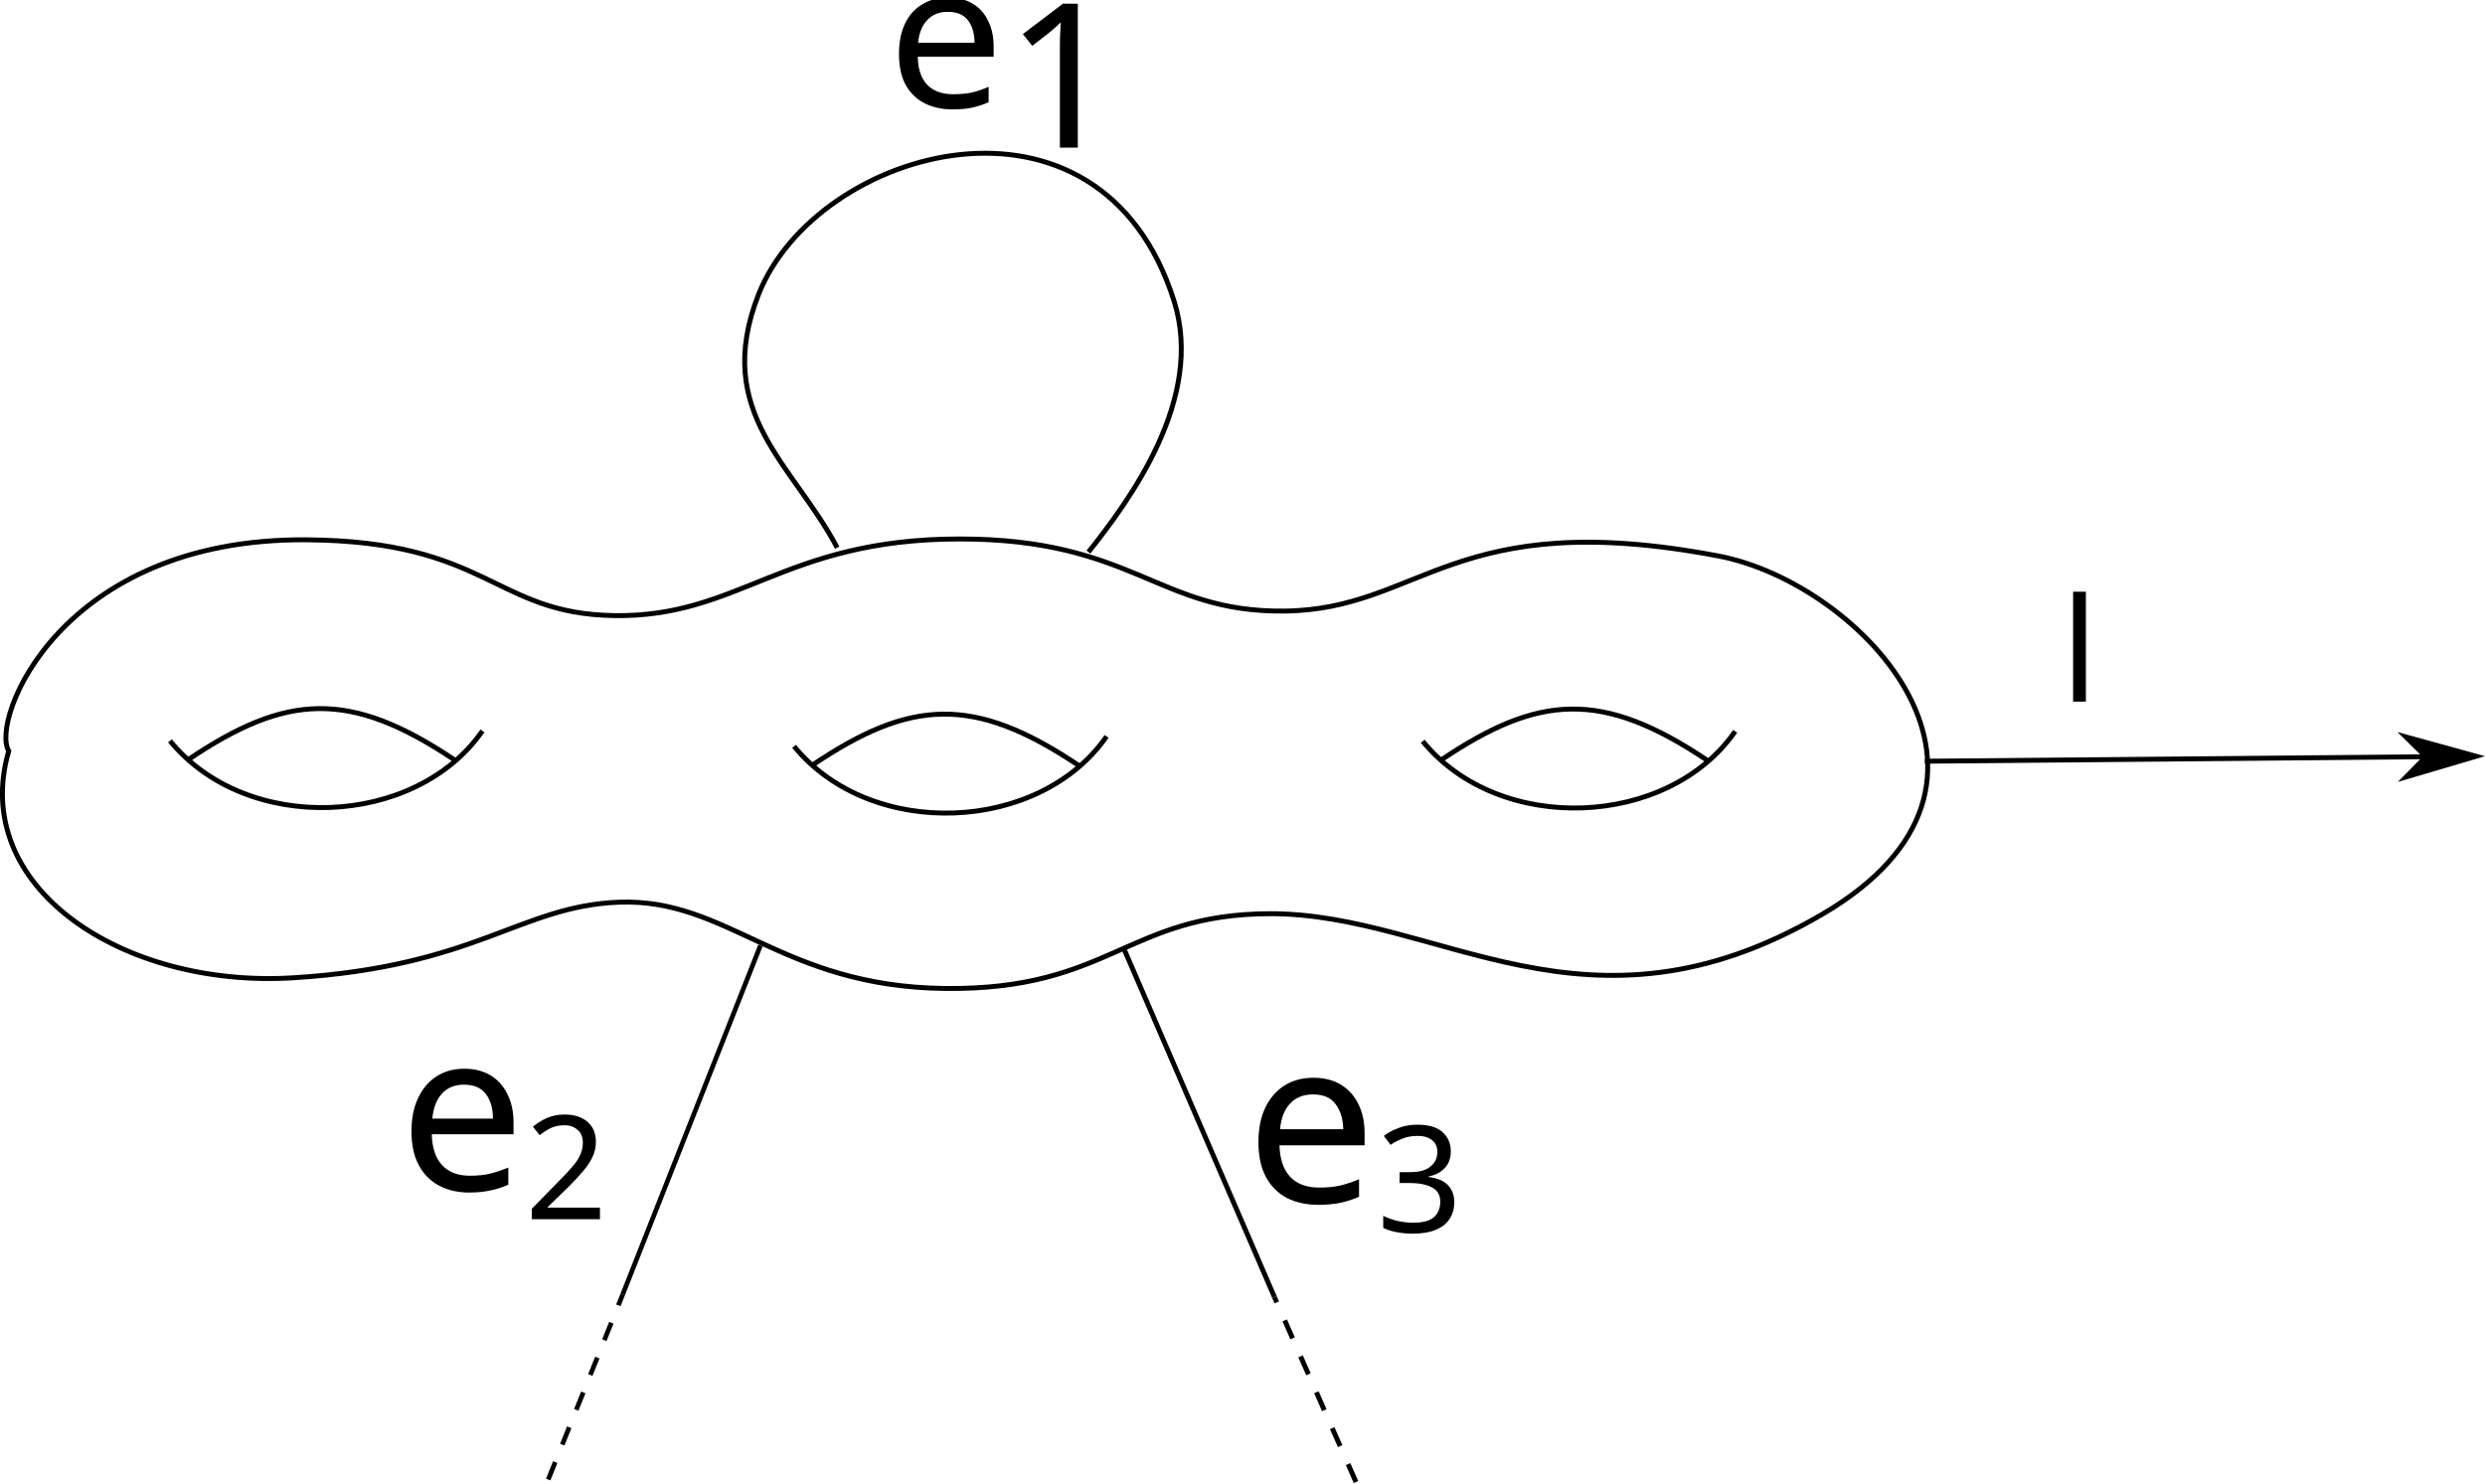
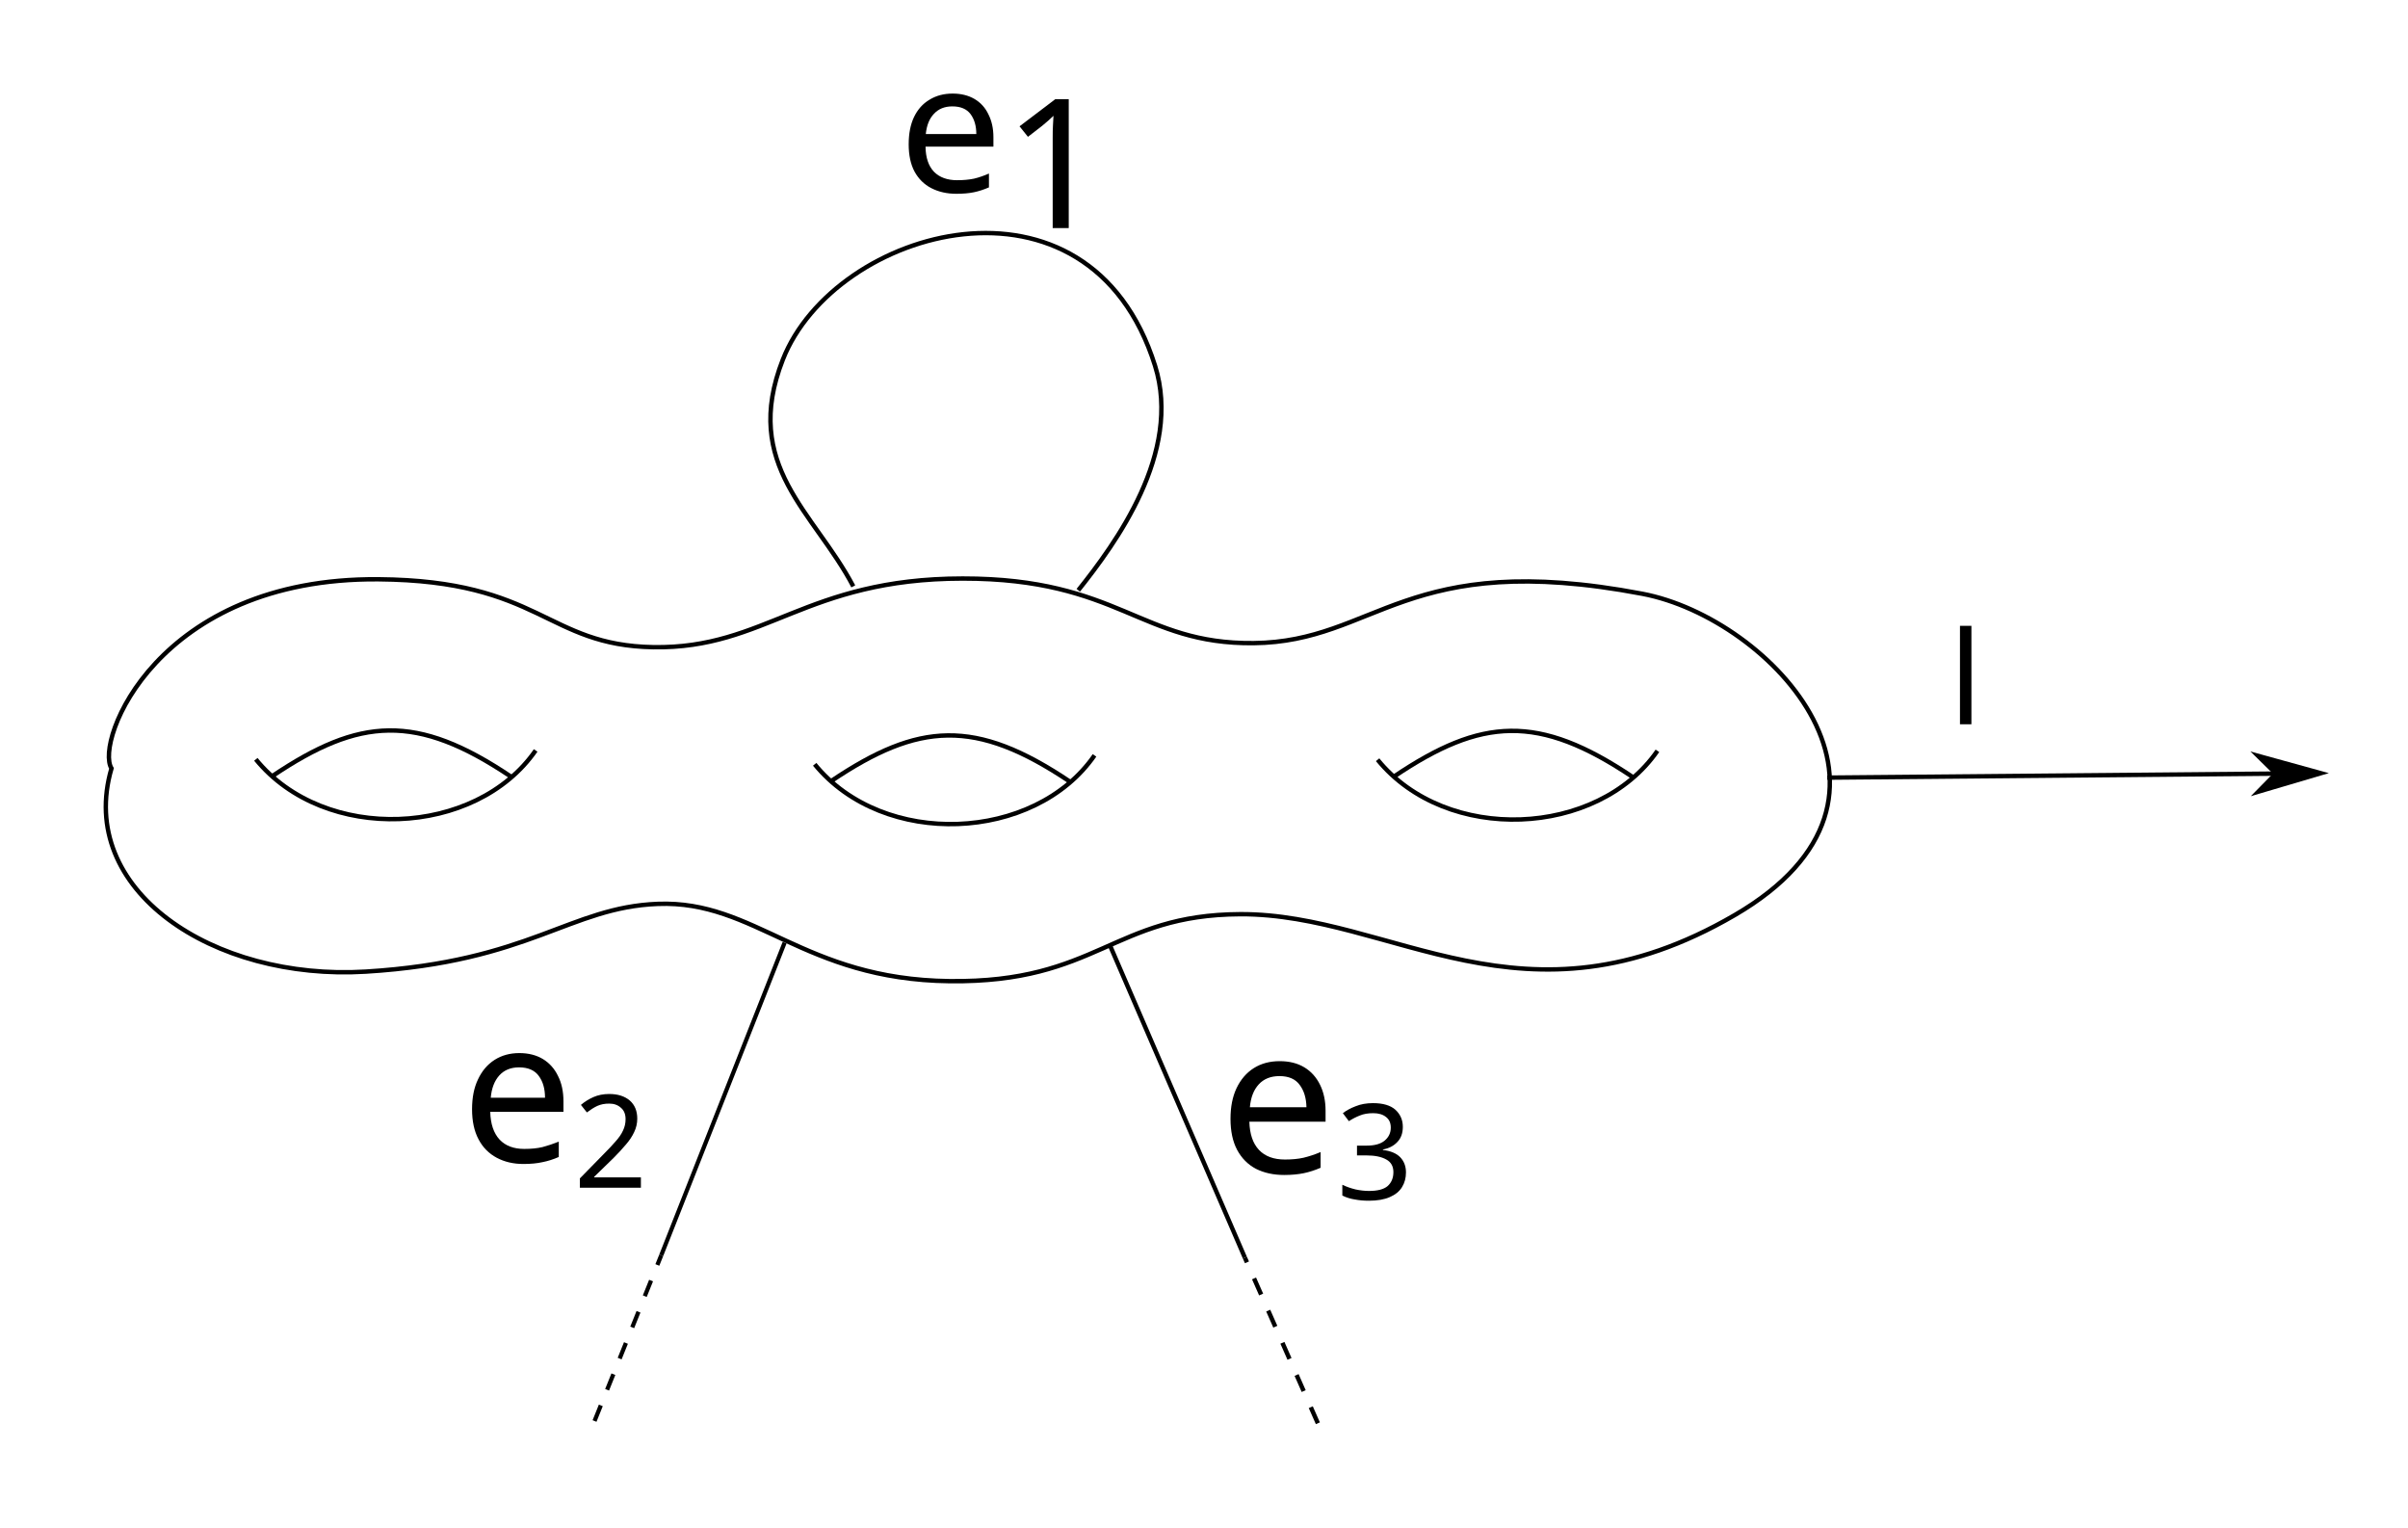
- <svg xmlns="http://www.w3.org/2000/svg" width="133.9mm" height="79.914mm" viewBox="0 0 133.9 79.914" version="1.1" id="svg2406">
+ <svg xmlns="http://www.w3.org/2000/svg" width="144.9mm" height="91.914mm" viewBox="0 0 144.9 91.914" version="1.1" id="svg2406">
  <defs id="defs2400">
    <marker orient="auto" refY="0" refX="0" id="DotM" style="overflow:visible">
      <path id="path3088" d="m -2.5,-1 c 0,2.76 -2.24,5 -5,5 -2.76,0 -5,-2.24 -5,-5 0,-2.76 2.24,-5 5,-5 2.76,0 5,2.24 5,5 z" style="fill:#000000;fill-opacity:1;fill-rule:evenodd;stroke:#000000;stroke-width:1pt;stroke-opacity:1" transform="matrix(0.4,0,0,0.4,2.96,0.4)" />
    </marker>
    <marker orient="auto" refY="0" refX="0" id="Arrow2Lstart" style="overflow:visible">
      <path id="path3042" style="fill:#000000;fill-opacity:1;fill-rule:evenodd;stroke:#000000;stroke-width:0.625;stroke-linejoin:round;stroke-opacity:1" d="M 8.719,4.034 -2.207,0.016 8.719,-4.002 c -1.745,2.372 -1.735,5.617 -6e-7,8.035 z" transform="matrix(1.1,0,0,1.1,1.1,0)" />
    </marker>
    <marker orient="auto" refY="0" refX="0" id="Arrow1Lend" style="overflow:visible">
      <path id="path3027" d="M 0,0 5,-5 -12.5,0 5,5 Z" style="fill:#000000;fill-opacity:1;fill-rule:evenodd;stroke:#000000;stroke-width:1pt;stroke-opacity:1" transform="matrix(-0.8,0,0,-0.8,-10,0)" />
    </marker>
    <marker orient="auto" refY="0" refX="0" id="Arrow1Lstart" style="overflow:visible">
      <path id="path3024" d="M 0,0 5,-5 -12.5,0 5,5 Z" style="fill:#000000;fill-opacity:1;fill-rule:evenodd;stroke:#000000;stroke-width:1pt;stroke-opacity:1" transform="matrix(0.8,0,0,0.8,10,0)" />
    </marker>
  </defs>
-   <g id="layer1" transform="translate(-33.52417,-54.3264)">
-     <path style="fill:none;stroke:#000000;stroke-width:0.265px;stroke-linecap:butt;stroke-linejoin:miter;stroke-opacity:1" d="m 33.996,94.789 c -1.013,-1.62 2.745,-11.482 16.059,-11.376 9.791,0.077 10.083,3.98 16.548,4.085 6.78,0.11 9.118,-4.125 18.614,-4.13 9.412,-0.005 10.688,3.958 17.506,3.886 7.418,-0.079 9.083,-5.684 23.386,-2.97 7.79,1.478 17.783,12.21 5.574,19.326 -12.728,7.417 -20.592,-0.083 -29.761,-0.049 -7.672,0.029 -8.609,4.133 -17.49,4.029 -8.821,-0.103 -11.684,-4.876 -17.562,-4.649 -5.322,0.205 -7.665,3.468 -17.571,4.075 -9.19,0.563 -17.441,-4.905 -15.303,-12.227 z" id="path833" />
-     <path style="fill:none;stroke:#000000;stroke-width:0.265px;stroke-linecap:butt;stroke-linejoin:miter;stroke-opacity:1" d="m 42.682,94.245 c 4.143,5.078 13.23,4.677 16.838,-0.535" id="path854" />
-     <path style="fill:none;stroke:#000000;stroke-width:0.265px;stroke-linecap:butt;stroke-linejoin:miter;stroke-opacity:1" d="m 43.685,95.247 c 5.245,-3.525 8.653,-3.792 14.366,0.05" id="path856" />
-     <path style="fill:none;stroke:#000000;stroke-width:0.265px;stroke-linecap:butt;stroke-linejoin:miter;stroke-opacity:1" d="m 76.312,94.542 c 4.143,5.078 13.23,4.677 16.838,-0.535" id="path854-3" />
-     <path style="fill:none;stroke:#000000;stroke-width:0.265px;stroke-linecap:butt;stroke-linejoin:miter;stroke-opacity:1" d="m 77.314,95.545 c 5.245,-3.525 8.653,-3.792 14.366,0.05" id="path856-6" />
-     <path style="fill:none;stroke:#000000;stroke-width:0.265px;stroke-linecap:butt;stroke-linejoin:miter;stroke-opacity:1" d="m 110.184,94.268 c 4.143,5.078 13.23,4.677 16.838,-0.535" id="path854-7" />
-     <path style="fill:none;stroke:#000000;stroke-width:0.265px;stroke-linecap:butt;stroke-linejoin:miter;stroke-opacity:1" d="m 111.187,95.271 c 5.245,-3.525 8.653,-3.792 14.366,0.05" id="path856-5" />
-     <path style="fill:none;stroke:#000000;stroke-width:0.265;stroke-linecap:butt;stroke-linejoin:miter;stroke-miterlimit:4;stroke-dasharray:none;stroke-dashoffset:0;stroke-opacity:1" d="m 78.634,83.838 c -2.34,-4.463 -6.74,-7.261 -4.24,-13.637 3.115,-7.941 18.425,-12.305 22.399,0.368 1.64,5.229 -2.377,10.693 -4.62,13.505" id="path3022" />
-     <text xml:space="preserve" style="font-style:normal;font-variant:normal;font-weight:normal;font-stretch:normal;font-size:11.007px;line-height:1.25;font-family:'TeX Gyre DejaVu Math';-inkscape-font-specification:'TeX Gyre DejaVu Math, Normal';font-variant-ligatures:normal;font-variant-caps:normal;font-variant-numeric:normal;font-feature-settings:normal;text-align:start;letter-spacing:0px;word-spacing:0px;writing-mode:lr-tb;baseline-shift:baseline;text-anchor:start;fill:#000000;fill-opacity:1;stroke:none;stroke-width:0.373" x="80.275" y="60.918" id="text3836" transform="scale(1.013385,0.9867917)">
-       <tspan id="tspan3838" x="80.275" y="60.918" style="stroke-width:0.373">e<tspan style="font-style:normal;font-variant:normal;font-weight:normal;font-stretch:normal;font-size:11.007px;font-family:'TeX Gyre DejaVu Math';-inkscape-font-specification:'TeX Gyre DejaVu Math, Normal';font-variant-ligatures:normal;font-variant-caps:normal;font-variant-numeric:normal;font-feature-settings:normal;text-align:start;writing-mode:lr-tb;baseline-shift:sub;text-anchor:start;stroke-width:0.373" id="tspan3842">1</tspan>
+   <g id="layer1" transform="translate(-33.52417,-42.32634)">
+     <path style="fill:none;stroke:#000000;stroke-width:0.265px;stroke-linecap:butt;stroke-linejoin:miter;stroke-opacity:1" d="m 40.233,88.552 c -1.013,-1.62 2.745,-11.482 16.059,-11.376 9.791,0.077 10.083,3.98 16.548,4.085 6.78,0.11 9.118,-4.125 18.614,-4.13 9.412,-0.005 10.688,3.958 17.506,3.886 7.418,-0.079 9.083,-5.684 23.386,-2.97 7.79,1.478 17.783,12.21 5.574,19.326 -12.728,7.417 -20.592,-0.083 -29.761,-0.049 -7.672,0.029 -8.609,4.133 -17.49,4.029 -8.821,-0.103 -11.684,-4.876 -17.562,-4.649 -5.322,0.205 -7.665,3.468 -17.571,4.075 -9.19,0.563 -17.441,-4.905 -15.303,-12.227 z" id="path833" />
+     <path style="fill:none;stroke:#000000;stroke-width:0.265px;stroke-linecap:butt;stroke-linejoin:miter;stroke-opacity:1" d="m 48.919,88.008 c 4.143,5.078 13.23,4.677 16.838,-0.535" id="path854" />
+     <path style="fill:none;stroke:#000000;stroke-width:0.265px;stroke-linecap:butt;stroke-linejoin:miter;stroke-opacity:1" d="m 49.921,89.01 c 5.245,-3.525 8.653,-3.792 14.366,0.05" id="path856" />
+     <path style="fill:none;stroke:#000000;stroke-width:0.265px;stroke-linecap:butt;stroke-linejoin:miter;stroke-opacity:1" d="m 82.548,88.306 c 4.143,5.078 13.23,4.677 16.838,-0.535" id="path854-3" />
+     <path style="fill:none;stroke:#000000;stroke-width:0.265px;stroke-linecap:butt;stroke-linejoin:miter;stroke-opacity:1" d="m 83.551,89.308 c 5.245,-3.525 8.653,-3.792 14.366,0.05" id="path856-6" />
+     <path style="fill:none;stroke:#000000;stroke-width:0.265px;stroke-linecap:butt;stroke-linejoin:miter;stroke-opacity:1" d="m 116.421,88.032 c 4.143,5.078 13.23,4.677 16.838,-0.535" id="path854-7" />
+     <path style="fill:none;stroke:#000000;stroke-width:0.265px;stroke-linecap:butt;stroke-linejoin:miter;stroke-opacity:1" d="m 117.423,89.034 c 5.245,-3.525 8.653,-3.792 14.366,0.05" id="path856-5" />
+     <path style="fill:none;stroke:#000000;stroke-width:0.265;stroke-linecap:butt;stroke-linejoin:miter;stroke-miterlimit:4;stroke-dasharray:none;stroke-dashoffset:0;stroke-opacity:1" d="m 84.87,77.601 c -2.34,-4.463 -6.74,-7.261 -4.24,-13.637 3.115,-7.941 18.425,-12.305 22.399,0.368 1.64,5.229 -2.377,10.693 -4.62,13.505" id="path3022" />
+     <text xml:space="preserve" style="font-style:normal;font-variant:normal;font-weight:normal;font-stretch:normal;font-size:11.007px;line-height:1.25;font-family:'TeX Gyre DejaVu Math';-inkscape-font-specification:'TeX Gyre DejaVu Math, Normal';font-variant-ligatures:normal;font-variant-caps:normal;font-variant-numeric:normal;font-feature-settings:normal;text-align:start;letter-spacing:0px;word-spacing:0px;writing-mode:lr-tb;baseline-shift:baseline;text-anchor:start;fill:#000000;fill-opacity:1;stroke:none;stroke-width:0.373" x="86.43" y="54.598" id="text3836" transform="scale(1.013385,0.9867917)">
+       <tspan id="tspan3838" x="86.43" y="54.598" style="stroke-width:0.373">e<tspan style="font-style:normal;font-variant:normal;font-weight:normal;font-stretch:normal;font-size:11.007px;font-family:'TeX Gyre DejaVu Math';-inkscape-font-specification:'TeX Gyre DejaVu Math, Normal';font-variant-ligatures:normal;font-variant-caps:normal;font-variant-numeric:normal;font-feature-settings:normal;text-align:start;writing-mode:lr-tb;baseline-shift:sub;text-anchor:start;stroke-width:0.373" id="tspan3842">1</tspan>
      </tspan>
    </text>
-     <path style="fill:none;stroke:#000000;stroke-width:0.265;stroke-linecap:butt;stroke-linejoin:miter;stroke-miterlimit:4;stroke-dasharray:none;stroke-opacity:1;marker-end:url(#Arrow1Lend)" d="m 137.243,95.345 29.667,-0.267" id="path3844" />
-     <path style="fill:none;stroke:#000000;stroke-width:0.265px;stroke-linecap:butt;stroke-linejoin:miter;stroke-opacity:1" d="m 94.069,105.413 8.126,18.804" id="path3860" />
-     <path style="fill:none;stroke:#000000;stroke-width:0.265;stroke-linecap:butt;stroke-linejoin:miter;stroke-miterlimit:4;stroke-dasharray:1.058, 1.058;stroke-dashoffset:0;stroke-opacity:1" d="m 106.589,134.187 -4.394,-9.969" id="path3862" />
-     <path style="fill:none;stroke:#000000;stroke-width:0.253px;stroke-linecap:butt;stroke-linejoin:miter;stroke-opacity:1" d="m 74.5,105.275 -7.423,18.805" id="path3860-1" />
-     <path style="fill:none;stroke:#000000;stroke-width:0.253;stroke-linecap:butt;stroke-linejoin:miter;stroke-miterlimit:4;stroke-dasharray:1.012, 1.012;stroke-dashoffset:0;stroke-opacity:1" d="m 63.064,134.05 4.014,-9.97" id="path3862-9" />
-     <text xml:space="preserve" style="font-style:normal;font-variant:normal;font-weight:normal;font-stretch:normal;line-height:1.25;font-family:'TeX Gyre DejaVu Math';-inkscape-font-specification:'TeX Gyre DejaVu Math, Normal';font-variant-ligatures:normal;font-variant-caps:normal;font-variant-numeric:normal;font-feature-settings:normal;text-align:start;letter-spacing:0px;word-spacing:0px;writing-mode:lr-tb;baseline-shift:baseline;text-anchor:start;fill:#000000;fill-opacity:1;stroke:none;stroke-width:0.265" x="55.038" y="118.461" id="text3836-8">
-       <tspan style="baseline-shift:baseline;stroke-width:0.265" id="tspan3838-0" x="55.038" y="118.461">e<tspan style="font-size:65%;baseline-shift:sub" id="tspan3923">2</tspan>
+     <path style="fill:none;stroke:#000000;stroke-width:0.265;stroke-linecap:butt;stroke-linejoin:miter;stroke-miterlimit:4;stroke-dasharray:none;stroke-opacity:1;marker-end:url(#Arrow1Lend)" d="m 143.48,89.109 29.667,-0.267" id="path3844" />
+     <path style="fill:none;stroke:#000000;stroke-width:0.265px;stroke-linecap:butt;stroke-linejoin:miter;stroke-opacity:1" d="m 100.305,99.177 8.126,18.804" id="path3860" />
+     <path style="fill:none;stroke:#000000;stroke-width:0.265;stroke-linecap:butt;stroke-linejoin:miter;stroke-miterlimit:4;stroke-dasharray:1.058, 1.058;stroke-dashoffset:0;stroke-opacity:1" d="m 112.826,127.95 -4.394,-9.969" id="path3862" />
+     <path style="fill:none;stroke:#000000;stroke-width:0.253px;stroke-linecap:butt;stroke-linejoin:miter;stroke-opacity:1" d="M 80.737,99.039 73.314,117.844" id="path3860-1" />
+     <path style="fill:none;stroke:#000000;stroke-width:0.253;stroke-linecap:butt;stroke-linejoin:miter;stroke-miterlimit:4;stroke-dasharray:1.012, 1.012;stroke-dashoffset:0;stroke-opacity:1" d="m 69.3,127.814 4.014,-9.97" id="path3862-9" />
+     <text xml:space="preserve" style="font-style:normal;font-variant:normal;font-weight:normal;font-stretch:normal;line-height:1.25;font-family:'TeX Gyre DejaVu Math';-inkscape-font-specification:'TeX Gyre DejaVu Math, Normal';font-variant-ligatures:normal;font-variant-caps:normal;font-variant-numeric:normal;font-feature-settings:normal;text-align:start;letter-spacing:0px;word-spacing:0px;writing-mode:lr-tb;baseline-shift:baseline;text-anchor:start;fill:#000000;fill-opacity:1;stroke:none;stroke-width:0.265" x="61.275" y="112.225" id="text3836-8">
+       <tspan style="baseline-shift:baseline;stroke-width:0.265" id="tspan3838-0" x="61.275" y="112.225">e<tspan style="font-size:65%;baseline-shift:sub" id="tspan3923">2</tspan>
      </tspan>
    </text>
-     <text xml:space="preserve" style="font-style:normal;font-variant:normal;font-weight:normal;font-stretch:normal;font-size:12.408px;line-height:1.25;font-family:'TeX Gyre DejaVu Math';-inkscape-font-specification:'TeX Gyre DejaVu Math, Normal';font-variant-ligatures:normal;font-variant-caps:normal;font-variant-numeric:normal;font-feature-settings:normal;text-align:start;letter-spacing:0px;word-spacing:0px;writing-mode:lr-tb;baseline-shift:baseline;text-anchor:start;fill:#000000;fill-opacity:1;stroke:none;stroke-width:0.421" x="99.781" y="120.148" id="text3836-9" transform="scale(1.008595,0.9914785)">
-       <tspan style="stroke-width:0.421" id="tspan3838-05" x="99.781" y="120.148">e<tspan style="font-size:8.065px;baseline-shift:sub;stroke-width:0.421" id="tspan3925">3</tspan>
+     <text xml:space="preserve" style="font-style:normal;font-variant:normal;font-weight:normal;font-stretch:normal;font-size:12.408px;line-height:1.25;font-family:'TeX Gyre DejaVu Math';-inkscape-font-specification:'TeX Gyre DejaVu Math, Normal';font-variant-ligatures:normal;font-variant-caps:normal;font-variant-numeric:normal;font-feature-settings:normal;text-align:start;letter-spacing:0px;word-spacing:0px;writing-mode:lr-tb;baseline-shift:baseline;text-anchor:start;fill:#000000;fill-opacity:1;stroke:none;stroke-width:0.421" x="105.965" y="113.857" id="text3836-9" transform="scale(1.008595,0.9914785)">
+       <tspan style="stroke-width:0.421" id="tspan3838-05" x="105.965" y="113.857">e<tspan style="font-size:8.065px;baseline-shift:sub;stroke-width:0.421" id="tspan3925">3</tspan>
      </tspan>
    </text>
-     <text xml:space="preserve" style="font-style:normal;font-variant:normal;font-weight:normal;font-stretch:normal;font-size:7.8px;line-height:1.25;font-family:'TeX Gyre DejaVu Math';-inkscape-font-specification:'TeX Gyre DejaVu Math, Normal';font-variant-ligatures:normal;font-variant-caps:normal;font-variant-numeric:normal;font-feature-settings:normal;text-align:start;letter-spacing:0px;word-spacing:0px;writing-mode:lr-tb;baseline-shift:baseline;text-anchor:start;fill:#000000;fill-opacity:1;stroke:none;stroke-width:0.265" x="144.573" y="92.135" id="text3836-0">
-       <tspan id="tspan3927" x="144.573" y="92.135">l</tspan>
+     <text xml:space="preserve" style="font-style:normal;font-variant:normal;font-weight:normal;font-stretch:normal;font-size:7.8px;line-height:1.25;font-family:'TeX Gyre DejaVu Math';-inkscape-font-specification:'TeX Gyre DejaVu Math, Normal';font-variant-ligatures:normal;font-variant-caps:normal;font-variant-numeric:normal;font-feature-settings:normal;text-align:start;letter-spacing:0px;word-spacing:0px;writing-mode:lr-tb;baseline-shift:baseline;text-anchor:start;fill:#000000;fill-opacity:1;stroke:none;stroke-width:0.265" x="150.81" y="85.899" id="text3836-0">
+       <tspan id="tspan3927" x="150.81" y="85.899">l</tspan>
    </text>
  </g>
</svg>
